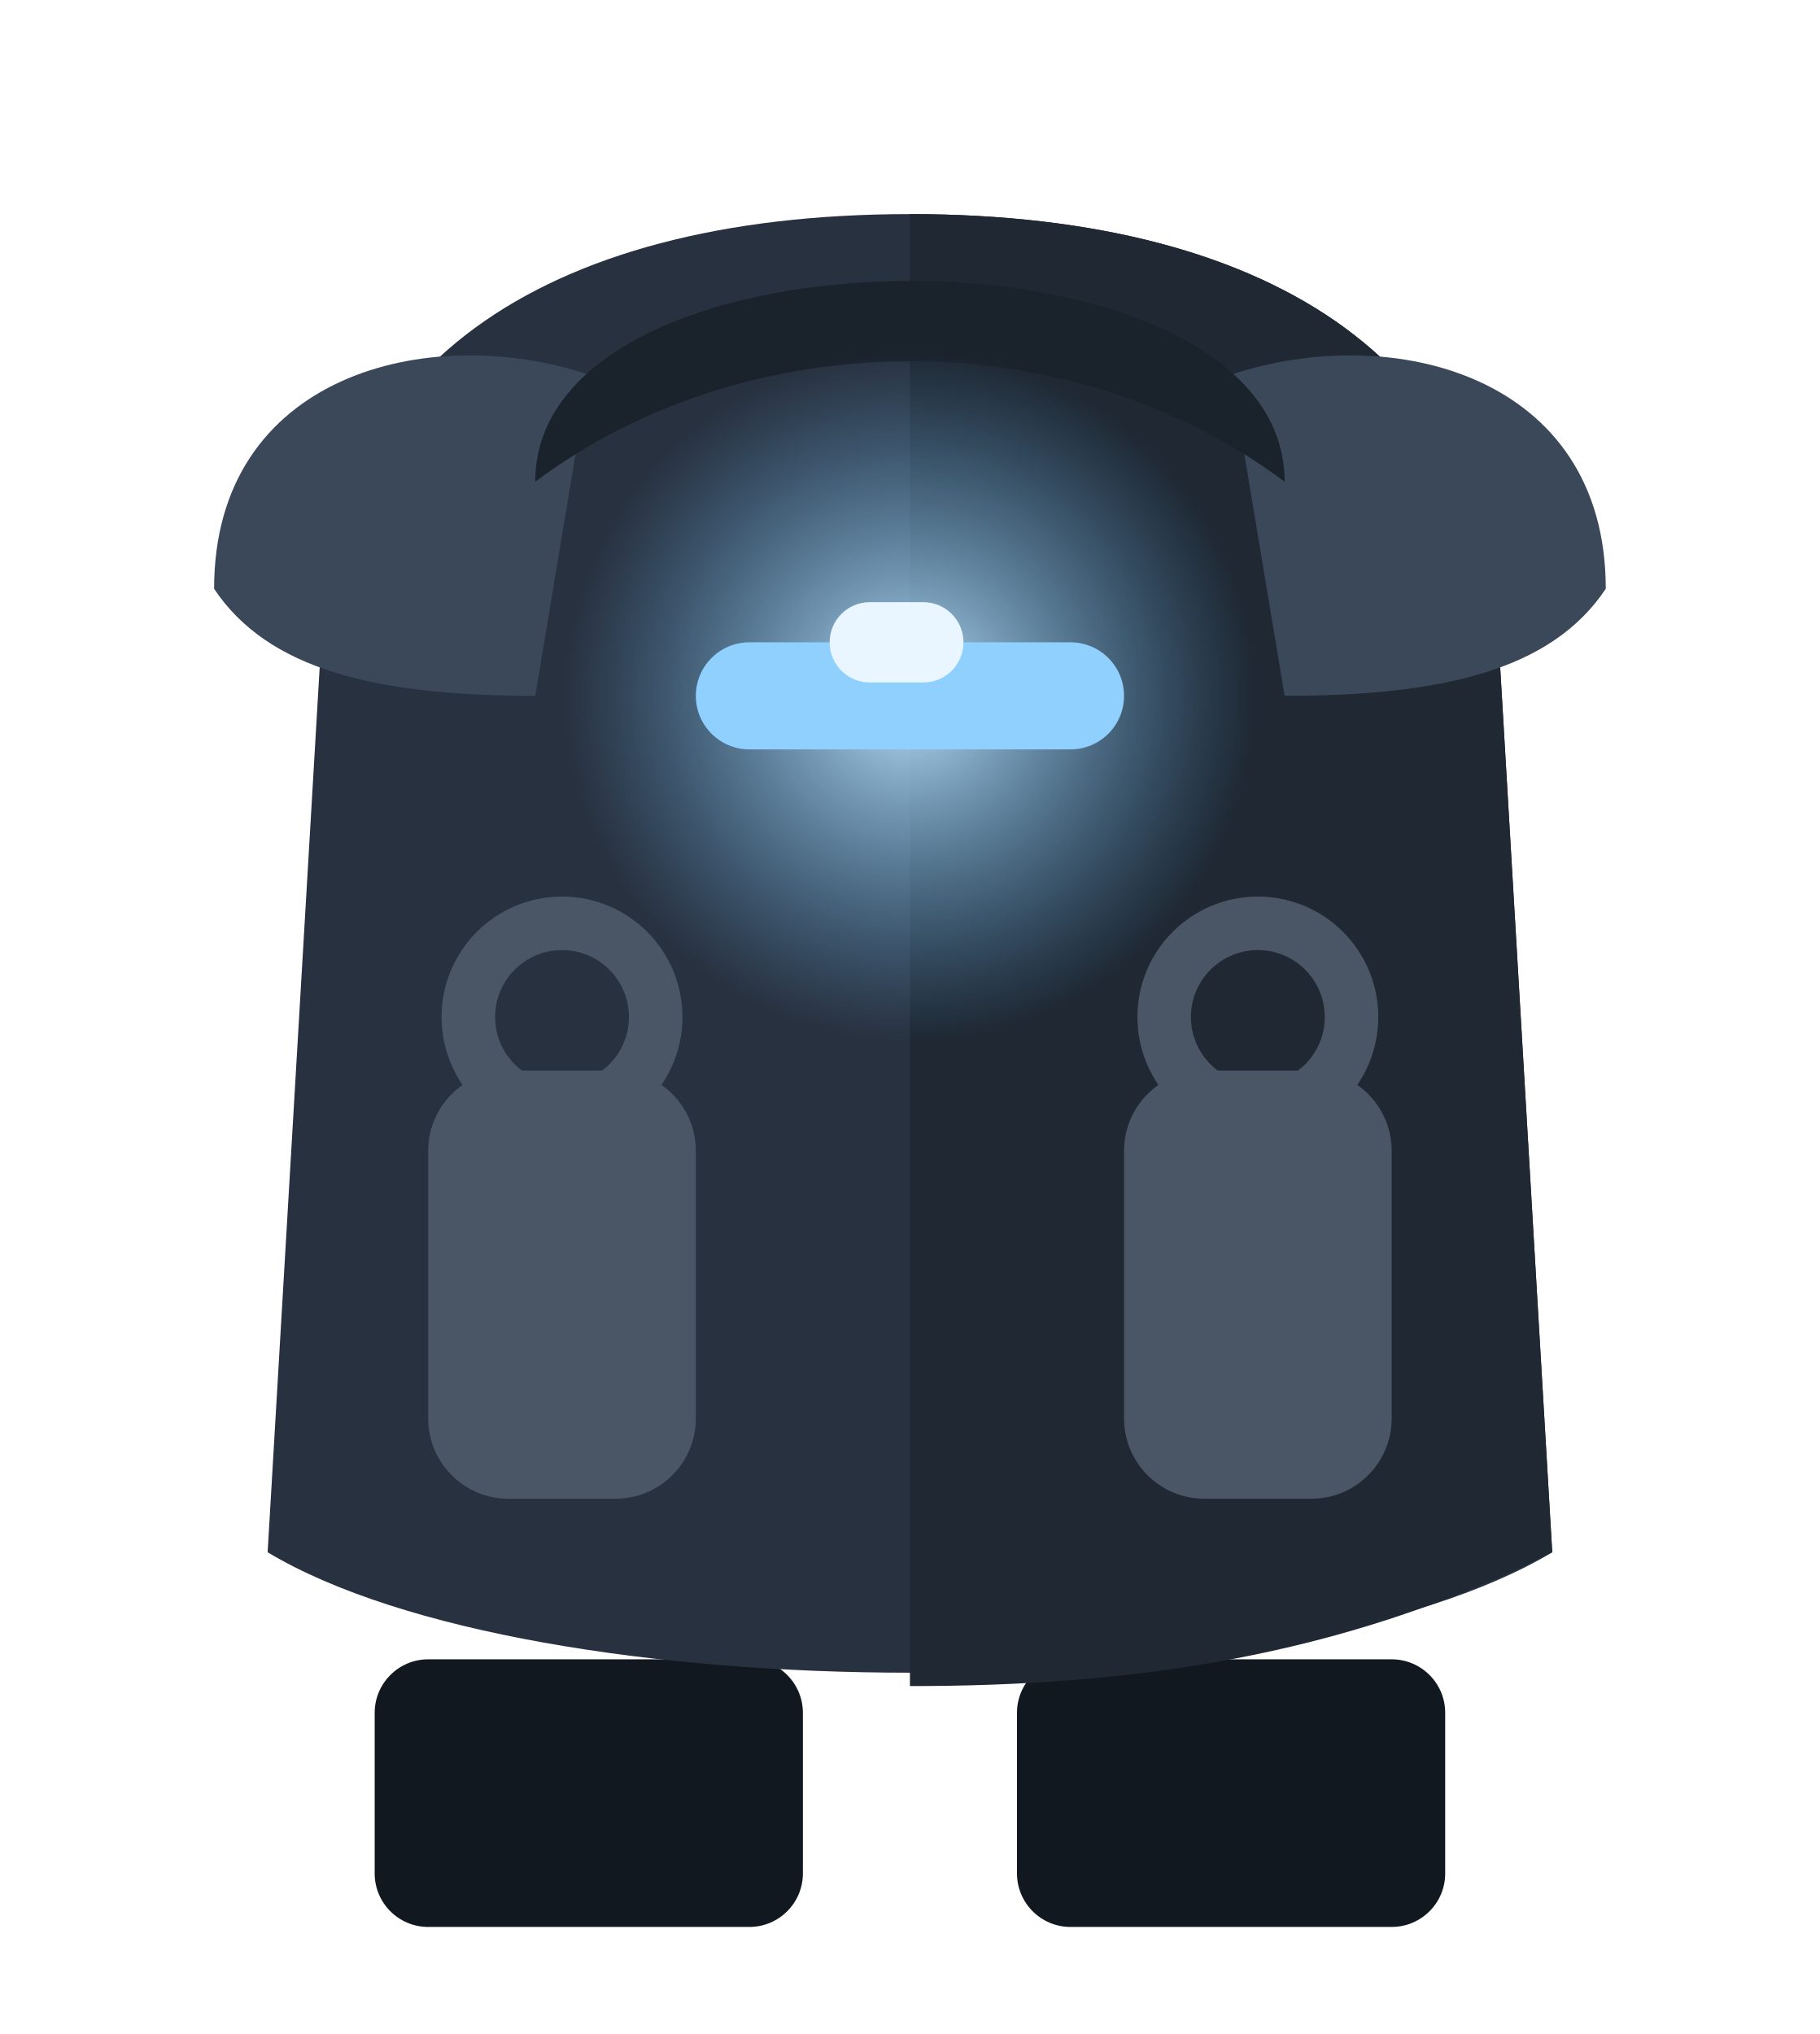
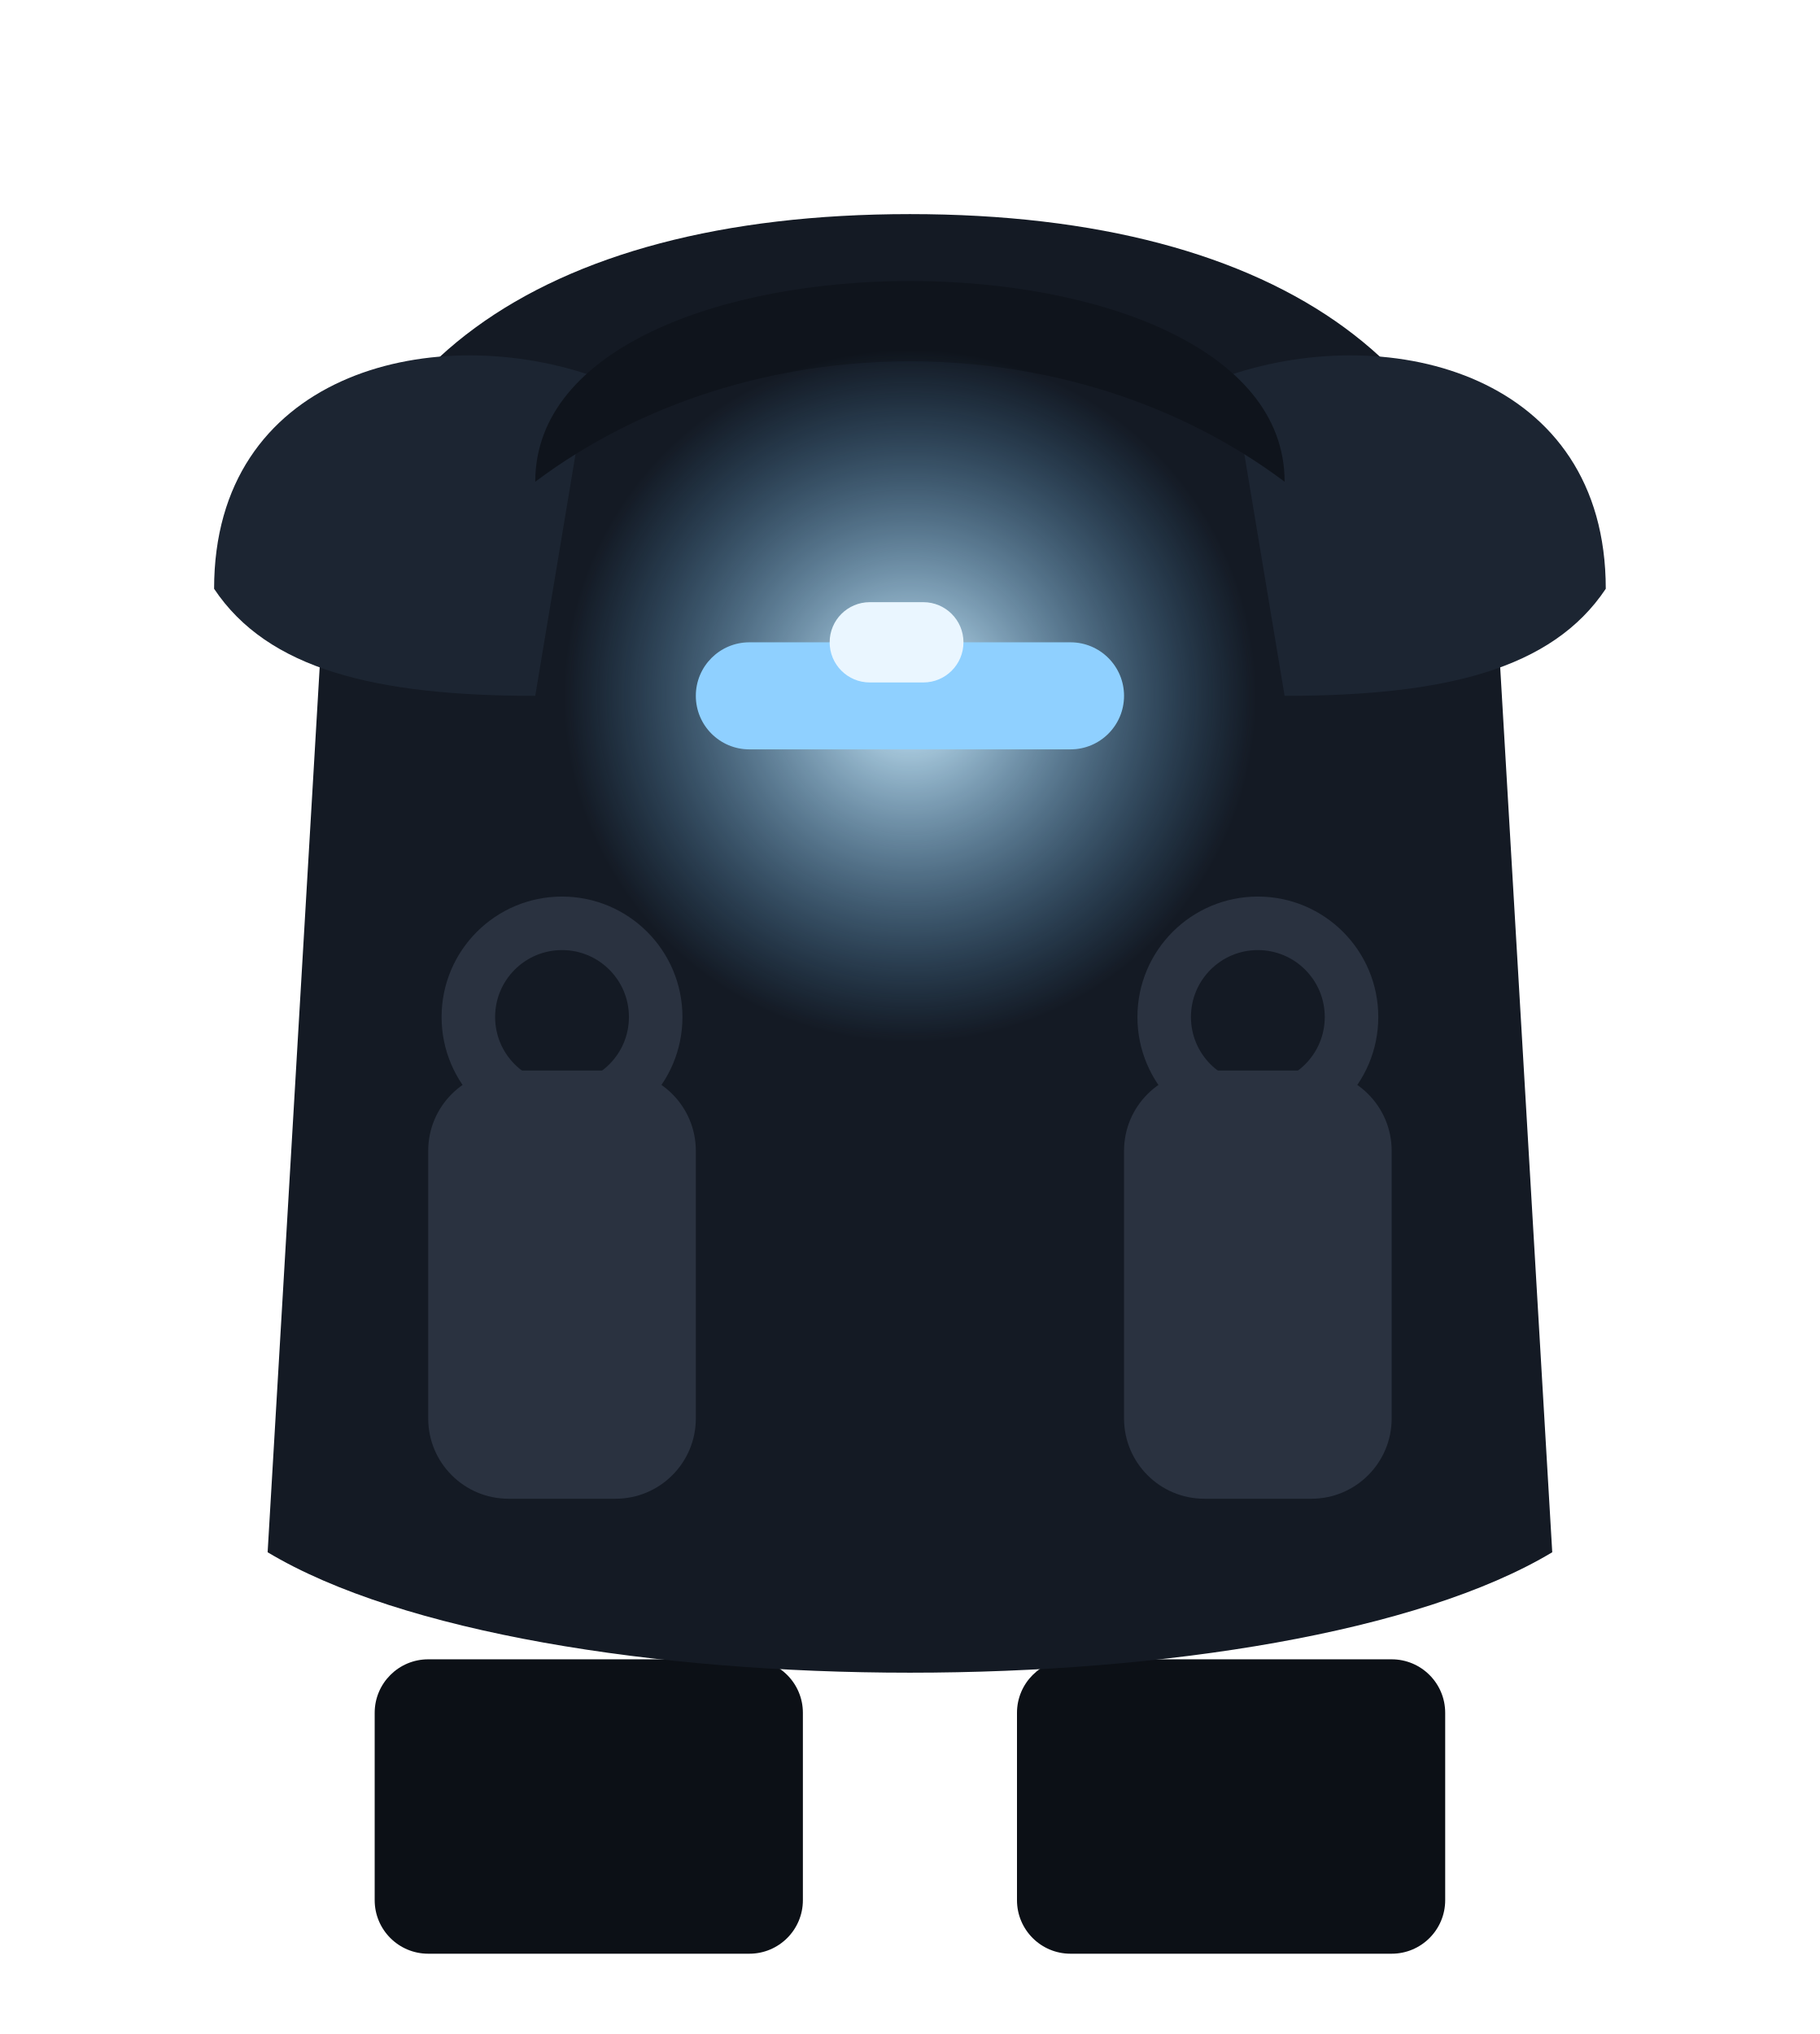
<svg xmlns="http://www.w3.org/2000/svg" width="68" height="76" viewBox="0 0 68 76">
  <defs>
    <radialGradient id="olhoCarc" cx="50%" cy="50%" r="50%">
-       <stop offset="0%" stop-color="#bfe6ff" stop-opacity="0.95" />
+       <stop offset="0%" stop-color="#d0efff" stop-opacity="1" />
      <stop offset="100%" stop-color="#5aa8e0" stop-opacity="0" />
    </radialGradient>
  </defs>
-   <rect x="14" y="62" width="16" height="10" rx="2" fill="#12181f" />
-   <rect x="38" y="62" width="16" height="10" rx="2" fill="#12181f" />
-   <path d="M12 24 C12 14 20 8 34 8 C48 8 56 14 56 24 L58 58 C48 64 20 64 10 58 Z" fill="#28313f" />
-   <path d="M34 8 C48 8 56 14 56 24 L58 58 C50 62 42 63 34 63 Z" fill="#1f2833" />
-   <path d="M8 22 C8 14 16 12 22 14 L20 26 C14 26 10 25 8 22 Z" fill="#3b4859" />
-   <path d="M60 22 C60 14 52 12 46 14 L48 26 C54 26 58 25 60 22 Z" fill="#3b4859" />
-   <rect x="16" y="40" width="10" height="16" rx="3" fill="#4a5666" />
-   <rect x="42" y="40" width="10" height="16" rx="3" fill="#4a5666" />
-   <circle cx="21" cy="38" r="3.5" fill="none" stroke="#4a5666" stroke-width="2" />
-   <circle cx="47" cy="38" r="3.5" fill="none" stroke="#4a5666" stroke-width="2" />
-   <path d="M20 18 C20 8 48 8 48 18 C40 12 28 12 20 18 Z" fill="#1a222c" />
+   <rect x="14" y="62" width="16" height="11" rx="2" fill="#0c1016" />
+   <rect x="38" y="62" width="16" height="11" rx="2" fill="#0c1016" />
+   <path d="M12 24 C12 14 20 8 34 8 C48 8 56 14 56 24 L58 58 C48 64 20 64 10 58 Z" fill="#141a24" />
+   <path d="M8 22 C8 14 16 12 22 14 L20 26 C14 26 10 25 8 22 Z" fill="#1c2532" />
+   <path d="M60 22 C60 14 52 12 46 14 L48 26 C54 26 58 25 60 22 Z" fill="#1c2532" />
+   <rect x="16" y="40" width="10" height="16" rx="3" fill="#2a3240" />
+   <rect x="42" y="40" width="10" height="16" rx="3" fill="#2a3240" />
+   <circle cx="21" cy="38" r="3.5" fill="none" stroke="#2a3240" stroke-width="2" />
+   <circle cx="47" cy="38" r="3.5" fill="none" stroke="#2a3240" stroke-width="2" />
+   <path d="M20 18 C20 8 48 8 48 18 C40 12 28 12 20 18 Z" fill="#0f141c" />
  <circle cx="34" cy="26" r="13" fill="url(#olhoCarc)" />
  <rect x="26" y="24" width="16" height="4" rx="2" fill="#8fd0ff" />
  <rect x="31" y="22.5" width="5" height="3" rx="1.5" fill="#eaf6ff" />
</svg>
